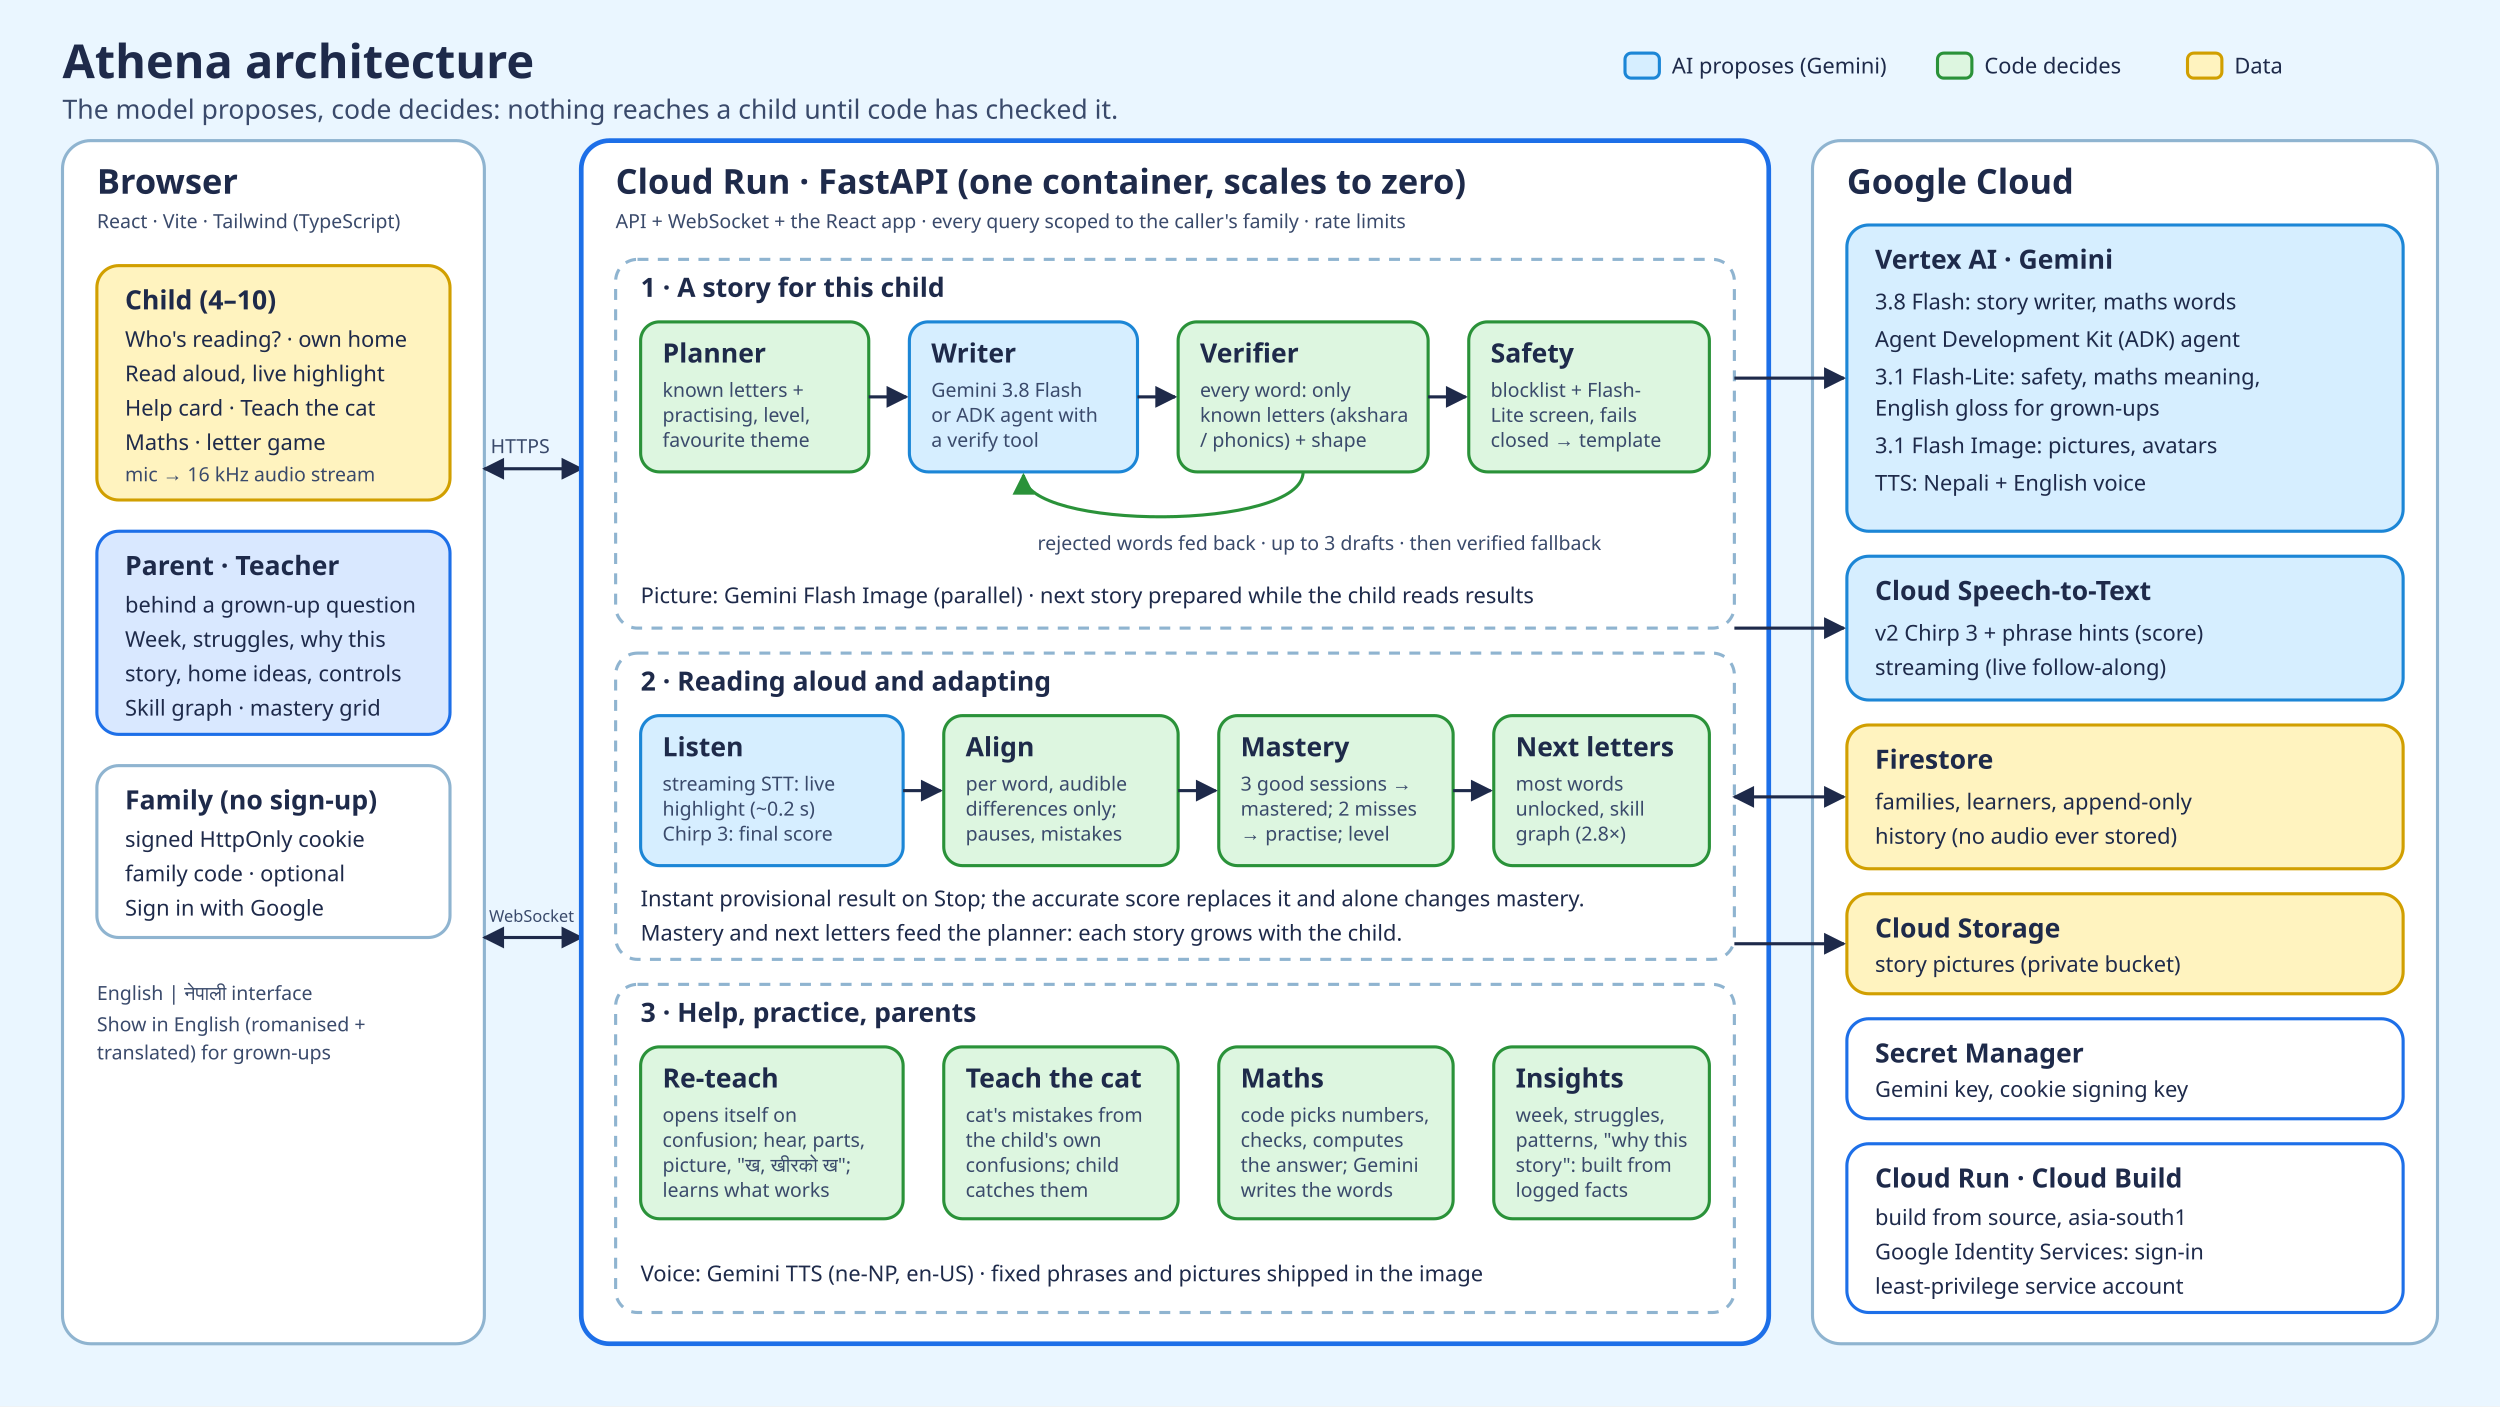
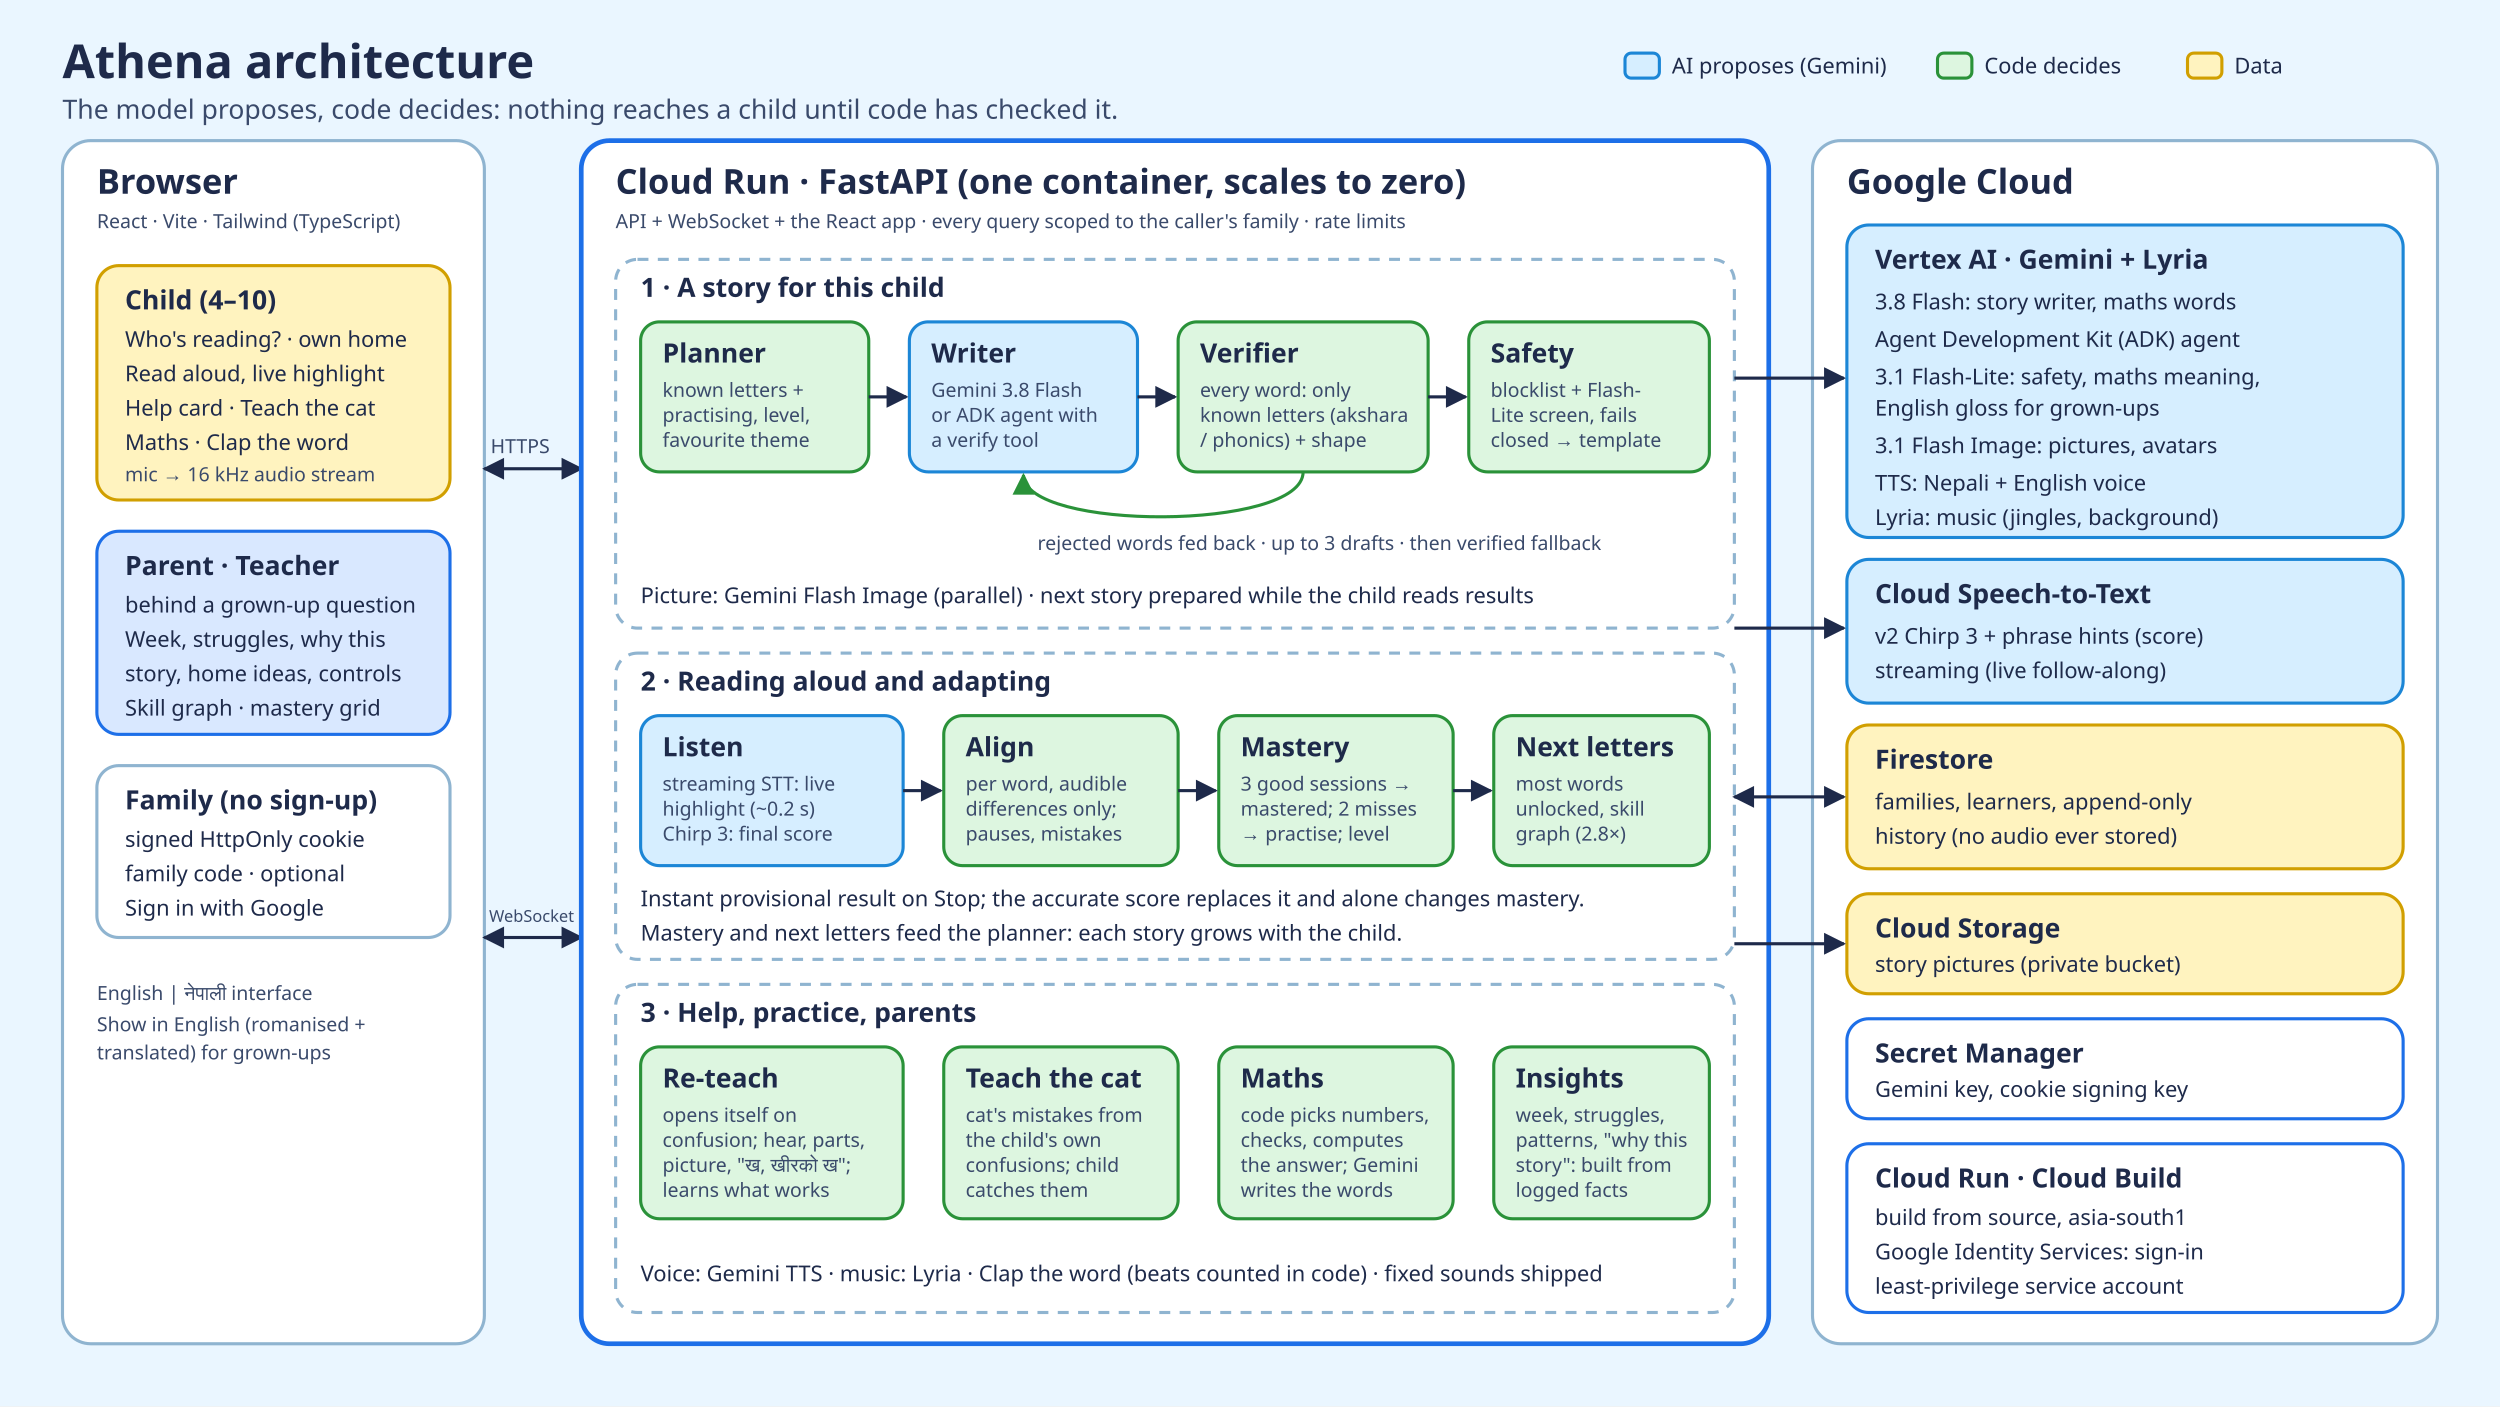
<svg xmlns="http://www.w3.org/2000/svg" viewBox="0 0 1600 900" width="1600" height="900" font-family="IBM Plex Sans, Noto Sans, Arial, sans-serif">
  <defs>
    <marker id="arr" viewBox="0 0 10 10" refX="9" refY="5" markerWidth="7" markerHeight="7" orient="auto-start-reverse">
      <path d="M0 0 L10 5 L0 10 z" fill="#1E2A4A" />
    </marker>
    <marker id="arrG" viewBox="0 0 10 10" refX="9" refY="5" markerWidth="7" markerHeight="7" orient="auto-start-reverse">
      <path d="M0 0 L10 5 L0 10 z" fill="#2A9239" />
    </marker>
    <style>
      .t { fill: #1E2A4A; }
      .h { font-size: 22px; font-weight: 700; fill: #1E2A4A; }
      .h2 { font-size: 17px; font-weight: 700; fill: #1E2A4A; }
      .s { font-size: 14px; fill: #1E2A4A; }
      .xs { font-size: 12.5px; fill: #3A4A6B; }
      .ai { fill: #D6EEFF; stroke: #1C86D6; stroke-width: 2; }
      .code { fill: #DDF6E0; stroke: #2A9239; stroke-width: 2; }
      .data { fill: #FFF3BF; stroke: #D19F00; stroke-width: 2; }
      .card { fill: #FFFFFF; stroke: #8FB4D0; stroke-width: 2; }
      .frame { fill: none; stroke: #8FB4D0; stroke-width: 2; stroke-dasharray: 7 6; }
      .gcp { fill: #FFFFFF; stroke: #1D6FE8; stroke-width: 2; }
      .line { stroke: #1E2A4A; stroke-width: 2; fill: none; }
      .lineG { stroke: #2A9239; stroke-width: 2; fill: none; }
    </style>
  </defs>
  <rect width="1600" height="900" fill="#EAF6FF" />
  <text x="40" y="50" font-size="30" font-weight="700" class="t">Athena architecture</text>
  <text x="40" y="76" font-size="17" fill="#3A4A6B">The model proposes, code decides: nothing reaches a child until code has checked it.</text>
  <g transform="translate(1040,30)">
    <rect x="0" y="4" width="22" height="16" rx="4" class="ai" />
    <text x="30" y="17" class="s">AI proposes (Gemini)</text>
    <rect x="200" y="4" width="22" height="16" rx="4" class="code" />
    <text x="230" y="17" class="s">Code decides</text>
    <rect x="360" y="4" width="22" height="16" rx="4" class="data" />
    <text x="390" y="17" class="s">Data</text>
  </g>
  <rect x="40" y="90" width="270" height="770" rx="18" class="card" />
  <text x="62" y="124" class="h">Browser</text>
  <text x="62" y="146" class="xs">React · Vite · Tailwind (TypeScript)</text>
  <rect x="62" y="170" width="226" height="150" rx="14" fill="#FFF3BF" stroke="#D19F00" stroke-width="2" />
  <text x="80" y="198" class="h2">Child (4–10)</text>
  <text x="80" y="222" class="s">Who's reading? · own home</text>
  <text x="80" y="244" class="s">Read aloud, live highlight</text>
  <text x="80" y="266" class="s">Help card · Teach the cat</text>
-   <text x="80" y="288" class="s">Maths · letter game</text>
+   <text x="80" y="288" class="s">Maths · Clap the word</text>
  <text x="80" y="308" class="xs">mic → 16 kHz audio stream</text>
  <rect x="62" y="340" width="226" height="130" rx="14" fill="#D9E8FF" stroke="#1D6FE8" stroke-width="2" />
  <text x="80" y="368" class="h2">Parent · Teacher</text>
  <text x="80" y="392" class="s">behind a grown-up question</text>
  <text x="80" y="414" class="s">Week, struggles, why this</text>
  <text x="80" y="436" class="s">story, home ideas, controls</text>
  <text x="80" y="458" class="s">Skill graph · mastery grid</text>
  <rect x="62" y="490" width="226" height="110" rx="14" fill="#FFFFFF" stroke="#8FB4D0" stroke-width="2" />
  <text x="80" y="518" class="h2">Family (no sign-up)</text>
  <text x="80" y="542" class="s">signed HttpOnly cookie</text>
  <text x="80" y="564" class="s">family code · optional</text>
  <text x="80" y="586" class="s">Sign in with Google</text>
  <text x="62" y="640" class="xs">English | नेपाली interface</text>
  <text x="62" y="660" class="xs">Show in English (romanised +</text>
  <text x="62" y="678" class="xs">translated) for grown-ups</text>
  <path d="M310 300 L372 300" class="line" marker-end="url(#arr)" marker-start="url(#arr)" />
  <text x="314" y="290" class="xs">HTTPS</text>
  <path d="M310 600 L372 600" class="line" marker-end="url(#arr)" marker-start="url(#arr)" />
  <text x="313" y="590" font-size="10.5" fill="#3A4A6B">WebSocket</text>
  <rect x="372" y="90" width="760" height="770" rx="18" fill="#FFFFFF" stroke="#1D6FE8" stroke-width="3" />
  <text x="394" y="124" class="h">Cloud Run · FastAPI (one container, scales to zero)</text>
  <text x="394" y="146" class="xs">API + WebSocket + the React app · every query scoped to the caller's family · rate limits</text>
  <rect x="394" y="166" width="716" height="236" rx="14" class="frame" />
  <text x="410" y="190" class="h2">1 · A story for this child</text>
  <rect x="410" y="206" width="146" height="96" rx="12" class="code" />
  <text x="424" y="232" class="h2">Planner</text>
  <text x="424" y="254" class="xs">known letters +</text>
  <text x="424" y="270" class="xs">practising, level,</text>
  <text x="424" y="286" class="xs">favourite theme</text>
  <rect x="582" y="206" width="146" height="96" rx="12" class="ai" />
  <text x="596" y="232" class="h2">Writer</text>
  <text x="596" y="254" class="xs">Gemini 3.8 Flash</text>
  <text x="596" y="270" class="xs">or ADK agent with</text>
  <text x="596" y="286" class="xs">a verify tool</text>
  <rect x="754" y="206" width="160" height="96" rx="12" class="code" />
  <text x="768" y="232" class="h2">Verifier</text>
  <text x="768" y="254" class="xs">every word: only</text>
  <text x="768" y="270" class="xs">known letters (akshara</text>
  <text x="768" y="286" class="xs">/ phonics) + shape</text>
  <rect x="940" y="206" width="154" height="96" rx="12" class="code" />
  <text x="954" y="232" class="h2">Safety</text>
  <text x="954" y="254" class="xs">blocklist + Flash-</text>
  <text x="954" y="270" class="xs">Lite screen, fails</text>
  <text x="954" y="286" class="xs">closed → template</text>
  <path d="M556 254 L580 254" class="line" marker-end="url(#arr)" />
  <path d="M728 254 L752 254" class="line" marker-end="url(#arr)" />
  <path d="M914 254 L938 254" class="line" marker-end="url(#arr)" />
  <path d="M834 302 C 834 340, 655 340, 655 304" class="lineG" marker-end="url(#arrG)" />
  <text x="664" y="352" class="xs" fill="#2A9239">rejected words fed back · up to 3 drafts · then verified fallback</text>
  <text x="410" y="386" class="s">Picture: Gemini Flash Image (parallel) · next story prepared while the child reads results</text>
  <rect x="394" y="418" width="716" height="196" rx="14" class="frame" />
  <text x="410" y="442" class="h2">2 · Reading aloud and adapting</text>
  <rect x="410" y="458" width="168" height="96" rx="12" class="ai" />
  <text x="424" y="484" class="h2">Listen</text>
  <text x="424" y="506" class="xs">streaming STT: live</text>
  <text x="424" y="522" class="xs">highlight (~0.2 s)</text>
  <text x="424" y="538" class="xs">Chirp 3: final score</text>
  <rect x="604" y="458" width="150" height="96" rx="12" class="code" />
  <text x="618" y="484" class="h2">Align</text>
  <text x="618" y="506" class="xs">per word, audible</text>
  <text x="618" y="522" class="xs">differences only;</text>
  <text x="618" y="538" class="xs">pauses, mistakes</text>
  <rect x="780" y="458" width="150" height="96" rx="12" class="code" />
  <text x="794" y="484" class="h2">Mastery</text>
  <text x="794" y="506" class="xs">3 good sessions →</text>
  <text x="794" y="522" class="xs">mastered; 2 misses</text>
  <text x="794" y="538" class="xs">→ practise; level</text>
  <rect x="956" y="458" width="138" height="96" rx="12" class="code" />
  <text x="970" y="484" class="h2">Next letters</text>
  <text x="970" y="506" class="xs">most words</text>
  <text x="970" y="522" class="xs">unlocked, skill</text>
  <text x="970" y="538" class="xs">graph (2.8×)</text>
  <path d="M578 506 L602 506" class="line" marker-end="url(#arr)" />
  <path d="M754 506 L778 506" class="line" marker-end="url(#arr)" />
  <path d="M930 506 L954 506" class="line" marker-end="url(#arr)" />
  <text x="410" y="580" class="s">Instant provisional result on Stop; the accurate score replaces it and alone changes mastery.</text>
  <text x="410" y="602" class="s" fill="#2A9239">Mastery and next letters feed the planner: each story grows with the child.</text>
  <rect x="394" y="630" width="716" height="210" rx="14" class="frame" />
  <text x="410" y="654" class="h2">3 · Help, practice, parents</text>
  <rect x="410" y="670" width="168" height="110" rx="12" class="code" />
  <text x="424" y="696" class="h2">Re-teach</text>
  <text x="424" y="718" class="xs">opens itself on</text>
  <text x="424" y="734" class="xs">confusion; hear, parts,</text>
  <text x="424" y="750" class="xs">picture, "ख, खीरको ख";</text>
  <text x="424" y="766" class="xs">learns what works</text>
  <rect x="604" y="670" width="150" height="110" rx="12" class="code" />
  <text x="618" y="696" class="h2">Teach the cat</text>
  <text x="618" y="718" class="xs">cat's mistakes from</text>
  <text x="618" y="734" class="xs">the child's own</text>
  <text x="618" y="750" class="xs">confusions; child</text>
  <text x="618" y="766" class="xs">catches them</text>
  <rect x="780" y="670" width="150" height="110" rx="12" class="code" />
  <text x="794" y="696" class="h2">Maths</text>
  <text x="794" y="718" class="xs">code picks numbers,</text>
  <text x="794" y="734" class="xs">checks, computes</text>
  <text x="794" y="750" class="xs">the answer; Gemini</text>
  <text x="794" y="766" class="xs">writes the words</text>
  <rect x="956" y="670" width="138" height="110" rx="12" class="code" />
  <text x="970" y="696" class="h2">Insights</text>
  <text x="970" y="718" class="xs">week, struggles,</text>
  <text x="970" y="734" class="xs">patterns, "why this</text>
  <text x="970" y="750" class="xs">story": built from</text>
  <text x="970" y="766" class="xs">logged facts</text>
-   <text x="410" y="820" class="s">Voice: Gemini TTS (ne-NP, en-US) · fixed phrases and pictures shipped in the image</text>
+   <text x="410" y="820" class="s">Voice: Gemini TTS · music: Lyria · Clap the word (beats counted in code) · fixed sounds shipped</text>
  <rect x="1160" y="90" width="400" height="770" rx="18" fill="#FFFFFF" stroke="#8FB4D0" stroke-width="2" />
  <text x="1182" y="124" class="h">Google Cloud</text>
-   <rect x="1182" y="144" width="356" height="196" rx="14" class="ai" />
-   <text x="1200" y="172" class="h2">Vertex AI · Gemini</text>
+   <rect x="1182" y="144" width="356" height="200" rx="14" class="ai" />
+   <text x="1200" y="172" class="h2">Vertex AI · Gemini + Lyria</text>
  <text x="1200" y="198" class="s">3.8 Flash: story writer, maths words</text>
  <text x="1200" y="222" class="s">Agent Development Kit (ADK) agent</text>
  <text x="1200" y="246" class="s">3.1 Flash-Lite: safety, maths meaning,</text>
  <text x="1200" y="266" class="s">  English gloss for grown-ups</text>
  <text x="1200" y="290" class="s">3.1 Flash Image: pictures, avatars</text>
  <text x="1200" y="314" class="s">TTS: Nepali + English voice</text>
-   <rect x="1182" y="356" width="356" height="92" rx="14" class="ai" />
-   <text x="1200" y="384" class="h2">Cloud Speech-to-Text</text>
-   <text x="1200" y="410" class="s">v2 Chirp 3 + phrase hints (score)</text>
-   <text x="1200" y="432" class="s">streaming (live follow-along)</text>
+   <text x="1200" y="336" class="s">Lyria: music (jingles, background)</text>
+   <rect x="1182" y="358" width="356" height="92" rx="14" class="ai" />
+   <text x="1200" y="386" class="h2">Cloud Speech-to-Text</text>
+   <text x="1200" y="412" class="s">v2 Chirp 3 + phrase hints (score)</text>
+   <text x="1200" y="434" class="s">streaming (live follow-along)</text>
  <rect x="1182" y="464" width="356" height="92" rx="14" class="data" />
  <text x="1200" y="492" class="h2">Firestore</text>
  <text x="1200" y="518" class="s">families, learners, append-only</text>
  <text x="1200" y="540" class="s">history (no audio ever stored)</text>
  <rect x="1182" y="572" width="356" height="64" rx="14" class="data" />
  <text x="1200" y="600" class="h2">Cloud Storage</text>
  <text x="1200" y="622" class="s">story pictures (private bucket)</text>
  <rect x="1182" y="652" width="356" height="64" rx="14" class="gcp" />
  <text x="1200" y="680" class="h2">Secret Manager</text>
  <text x="1200" y="702" class="s">Gemini key, cookie signing key</text>
  <rect x="1182" y="732" width="356" height="108" rx="14" class="gcp" />
  <text x="1200" y="760" class="h2">Cloud Run · Cloud Build</text>
  <text x="1200" y="784" class="s">build from source, asia-south1</text>
  <text x="1200" y="806" class="s">Google Identity Services: sign-in</text>
  <text x="1200" y="828" class="s">least-privilege service account</text>
  <path d="M1110 242 L1180 242" class="line" marker-end="url(#arr)" />
  <path d="M1110 402 L1180 402" class="line" marker-end="url(#arr)" />
  <path d="M1110 510 L1180 510" class="line" marker-end="url(#arr)" marker-start="url(#arr)" />
  <path d="M1110 604 L1180 604" class="line" marker-end="url(#arr)" />
</svg>
